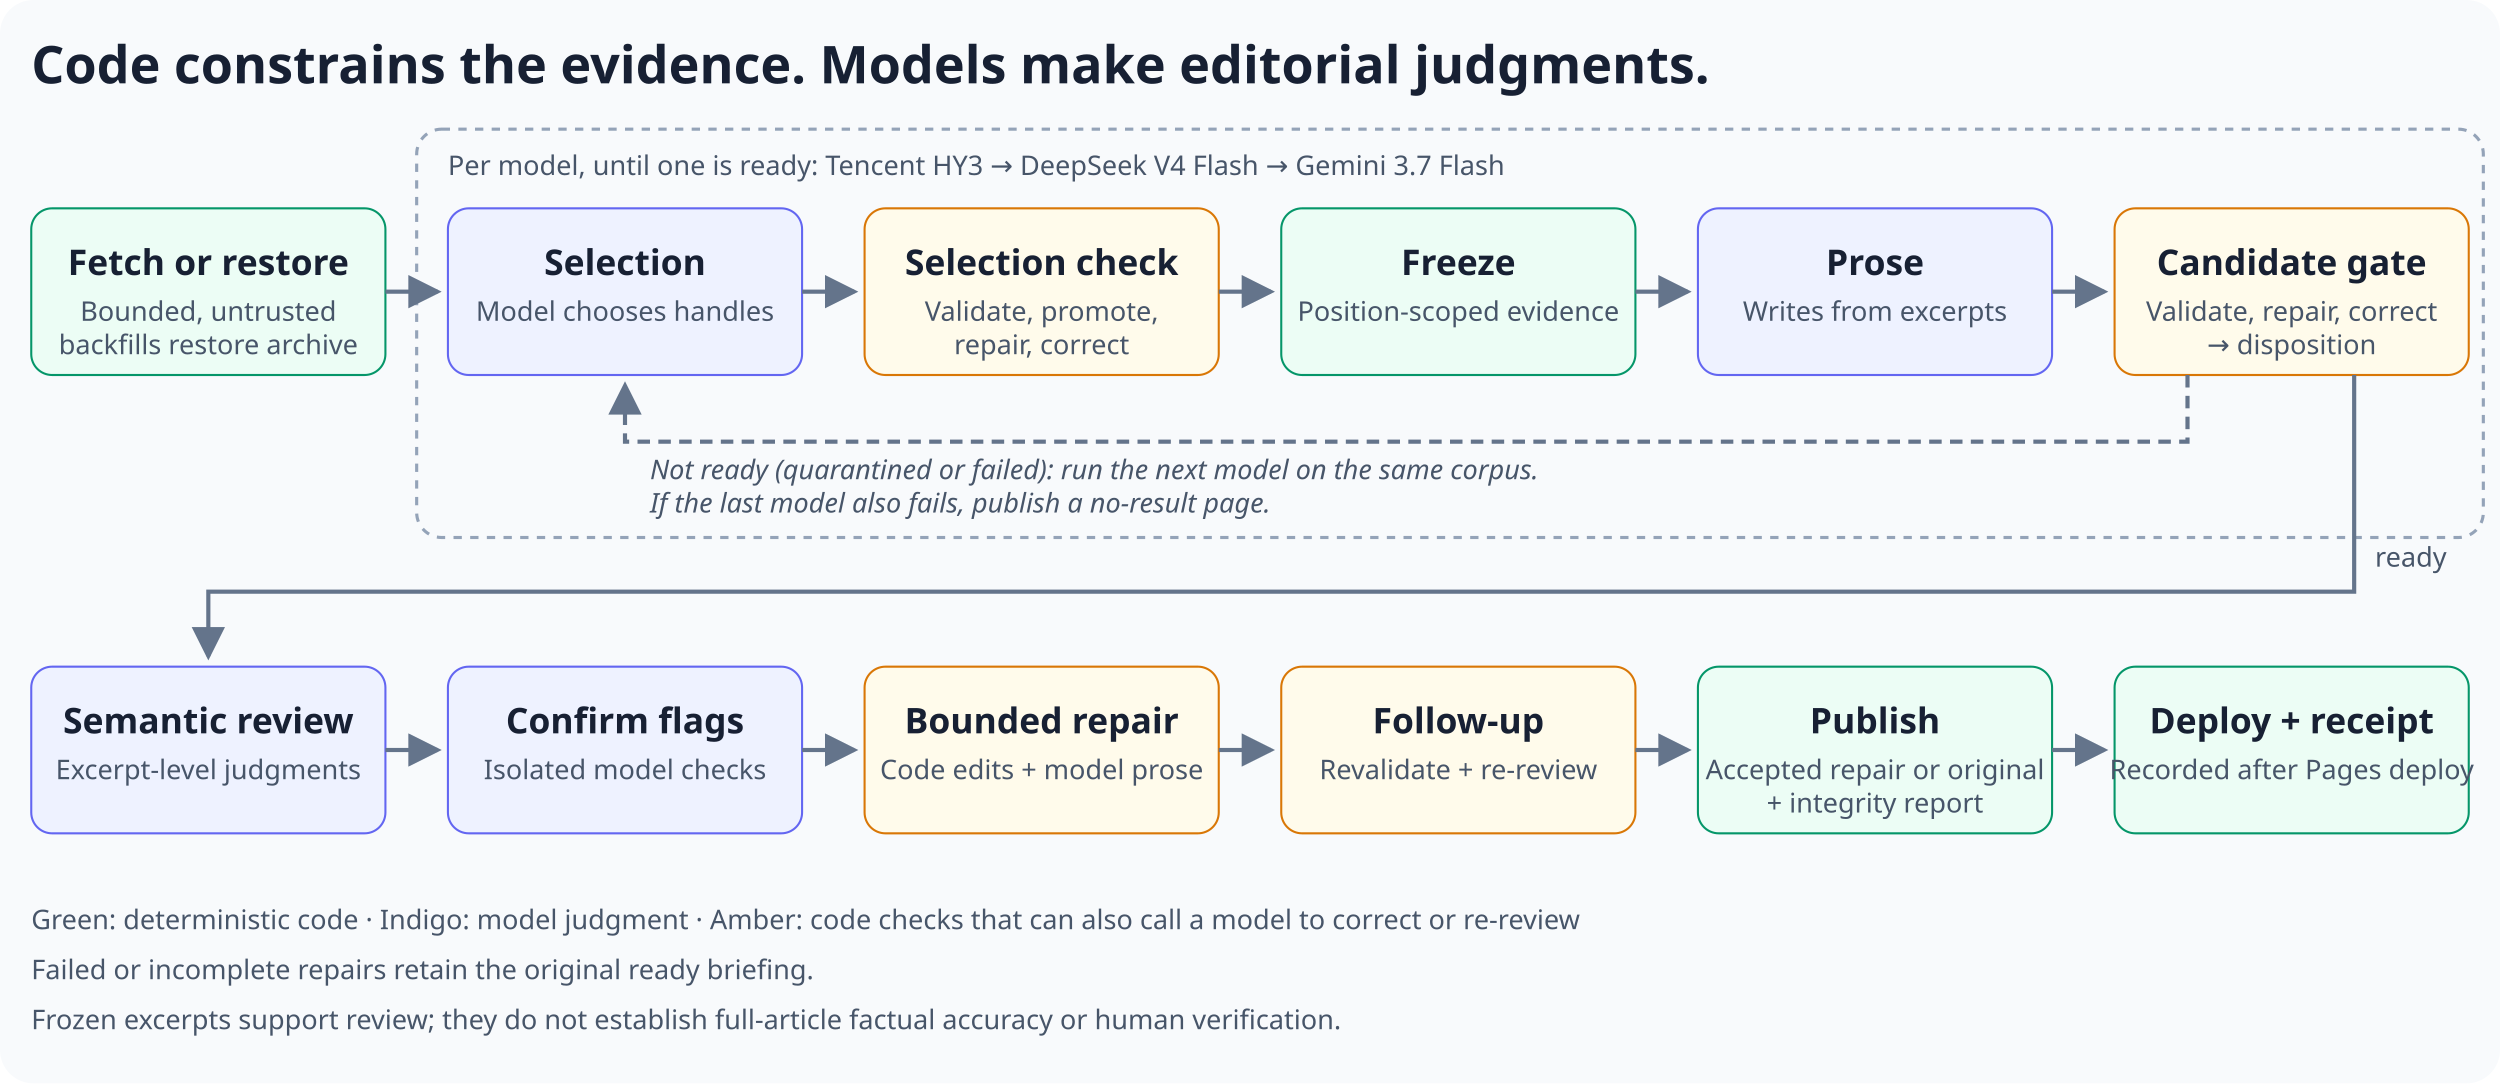
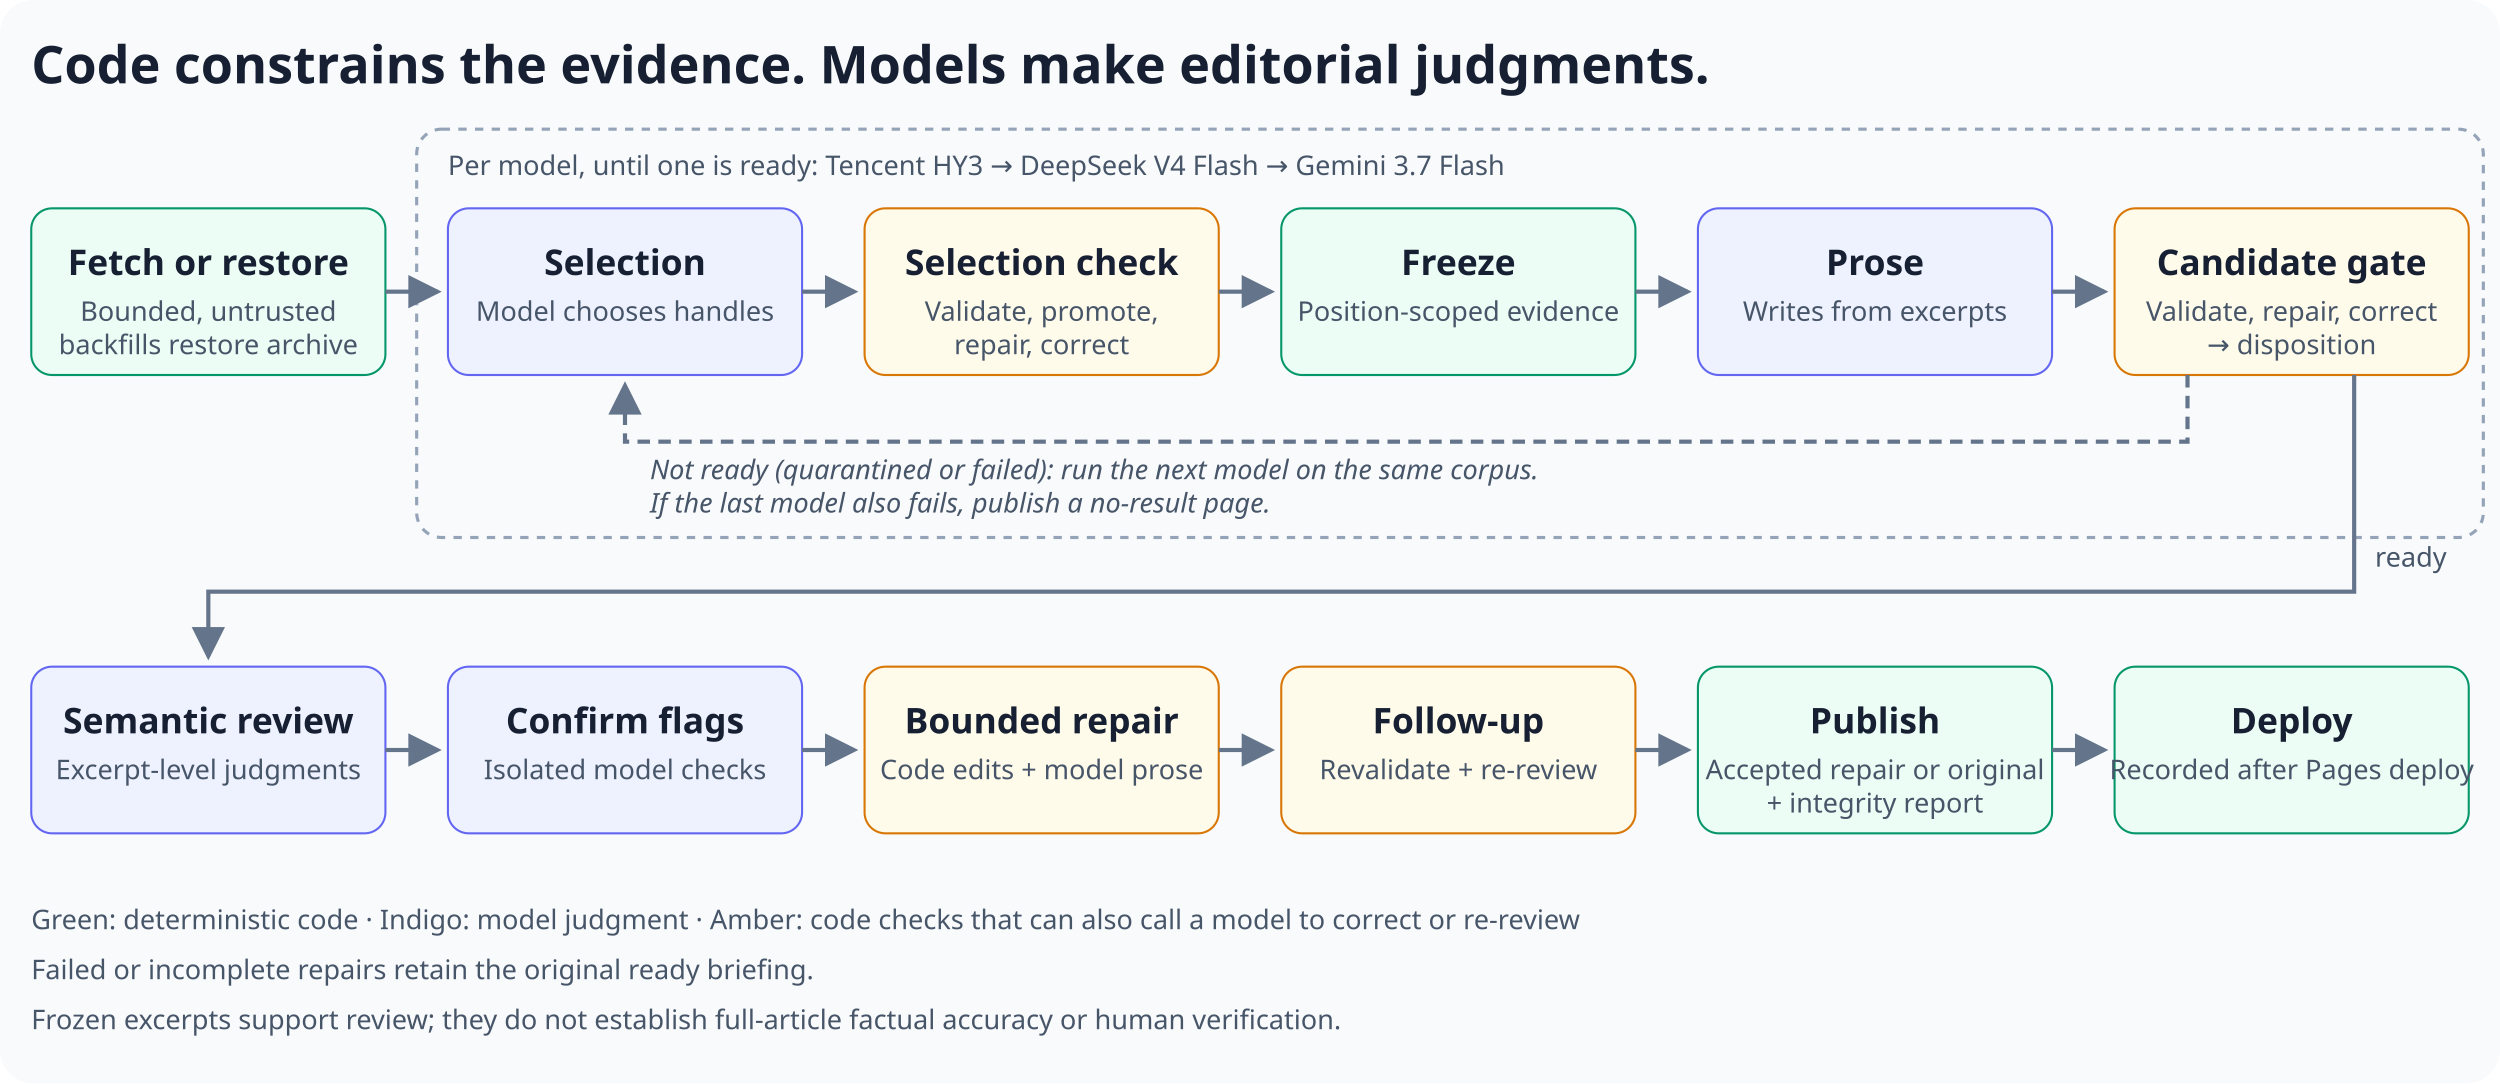
<svg xmlns="http://www.w3.org/2000/svg" width="1200" height="520" viewBox="0 0 1200 520" role="img" aria-labelledby="title desc">
  <defs>
    <marker id="arrow" markerWidth="8" markerHeight="8" refX="7" refY="4" orient="auto">
      <path d="M0 0 L8 4 L0 8" fill="#64748b" />
    </marker>
  </defs>
  <style>text{font-family:system-ui,sans-serif;fill:#172033}.title{font-size:25px;font-weight:700}.label{font-size:17px;font-weight:650}.detail{font-size:13px;fill:#475569}.note{font-size:13px;fill:#475569;font-style:italic}.code{fill:#ecfdf5;stroke:#059669}.model{fill:#eef2ff;stroke:#6366f1}.mixed{fill:#fffbeb;stroke:#d97706}.arrow{fill:none;stroke:#64748b;stroke-width:2;marker-end:url(#arrow)}.loop{fill:none;stroke:#64748b;stroke-width:2;stroke-dasharray:6 4;marker-end:url(#arrow)}.chain{fill:none;stroke:#94a3b8;stroke-width:1.5;stroke-dasharray:4 4}</style>
  <rect width="1200" height="520" rx="16" fill="#f8fafc" />
  <text class="title" x="15" y="40">Code constrains the evidence. Models make editorial judgments.</text>
  <rect class="chain" x="200" y="62" width="992" height="196" rx="12" />
  <text class="detail" x="215" y="84">Per model, until one is ready: Tencent HY3 → DeepSeek V4 Flash → Gemini 3.7 Flash</text>
  <rect class="code" x="15" y="100" width="170" height="80" rx="10" />
  <text class="label" x="100" y="132" text-anchor="middle">Fetch or restore</text>
  <text class="detail" x="100" y="154" text-anchor="middle">Bounded, untrusted</text>
  <text class="detail" x="100" y="170" text-anchor="middle">backfills restore archive</text>
  <rect class="model" x="215" y="100" width="170" height="80" rx="10" />
  <text class="label" x="300" y="132" text-anchor="middle">Selection</text>
  <text class="detail" x="300" y="154" text-anchor="middle">Model chooses handles</text>
  <rect class="mixed" x="415" y="100" width="170" height="80" rx="10" />
  <text class="label" x="500" y="132" text-anchor="middle">Selection check</text>
  <text class="detail" x="500" y="154" text-anchor="middle">Validate, promote,</text>
  <text class="detail" x="500" y="170" text-anchor="middle">repair, correct</text>
  <rect class="code" x="615" y="100" width="170" height="80" rx="10" />
  <text class="label" x="700" y="132" text-anchor="middle">Freeze</text>
  <text class="detail" x="700" y="154" text-anchor="middle">Position-scoped evidence</text>
  <rect class="model" x="815" y="100" width="170" height="80" rx="10" />
  <text class="label" x="900" y="132" text-anchor="middle">Prose</text>
  <text class="detail" x="900" y="154" text-anchor="middle">Writes from excerpts</text>
  <rect class="mixed" x="1015" y="100" width="170" height="80" rx="10" />
  <text class="label" x="1100" y="132" text-anchor="middle">Candidate gate</text>
  <text class="detail" x="1100" y="154" text-anchor="middle">Validate, repair, correct</text>
  <text class="detail" x="1100" y="170" text-anchor="middle">→ disposition</text>
  <path class="arrow" d="M185 140 H210" />
  <path class="arrow" d="M385 140 H410" />
  <path class="arrow" d="M585 140 H610" />
  <path class="arrow" d="M785 140 H810" />
  <path class="arrow" d="M985 140 H1010" />
  <path class="loop" d="M1050 180 V212 H300 V185" />
  <text class="note" x="312" y="230">Not ready (quarantined or failed): run the next model on the same corpus.</text>
  <text class="note" x="312" y="246">If the last model also fails, publish a no-result page.</text>
  <path class="arrow" d="M1130 180 V284 H100 V315" />
  <text class="detail" x="1140" y="272">ready</text>
  <rect class="model" x="15" y="320" width="170" height="80" rx="10" />
  <text class="label" x="100" y="352" text-anchor="middle">Semantic review</text>
  <text class="detail" x="100" y="374" text-anchor="middle">Excerpt-level judgments</text>
  <rect class="model" x="215" y="320" width="170" height="80" rx="10" />
  <text class="label" x="300" y="352" text-anchor="middle">Confirm flags</text>
  <text class="detail" x="300" y="374" text-anchor="middle">Isolated model checks</text>
  <rect class="mixed" x="415" y="320" width="170" height="80" rx="10" />
  <text class="label" x="500" y="352" text-anchor="middle">Bounded repair</text>
  <text class="detail" x="500" y="374" text-anchor="middle">Code edits + model prose</text>
  <rect class="mixed" x="615" y="320" width="170" height="80" rx="10" />
  <text class="label" x="700" y="352" text-anchor="middle">Follow-up</text>
  <text class="detail" x="700" y="374" text-anchor="middle">Revalidate + re-review</text>
  <rect class="code" x="815" y="320" width="170" height="80" rx="10" />
  <text class="label" x="900" y="352" text-anchor="middle">Publish</text>
  <text class="detail" x="900" y="374" text-anchor="middle">Accepted repair or original</text>
  <text class="detail" x="900" y="390" text-anchor="middle">+ integrity report</text>
  <rect class="code" x="1015" y="320" width="170" height="80" rx="10" />
-   <text class="label" x="1100" y="352" text-anchor="middle">Deploy + receipt</text>
+   <text class="label" x="1100" y="352" text-anchor="middle">Deploy</text>
  <text class="detail" x="1100" y="374" text-anchor="middle">Recorded after Pages deploy</text>
  <path class="arrow" d="M185 360 H210" />
  <path class="arrow" d="M385 360 H410" />
  <path class="arrow" d="M585 360 H610" />
  <path class="arrow" d="M785 360 H810" />
  <path class="arrow" d="M985 360 H1010" />
  <text class="detail" x="15" y="446">Green: deterministic code · Indigo: model judgment · Amber: code checks that can also call a model to correct or re-review</text>
  <text class="detail" x="15" y="470">Failed or incomplete repairs retain the original ready briefing.</text>
  <text class="detail" x="15" y="494">Frozen excerpts support review; they do not establish full-article factual accuracy or human verification.</text>
</svg>
